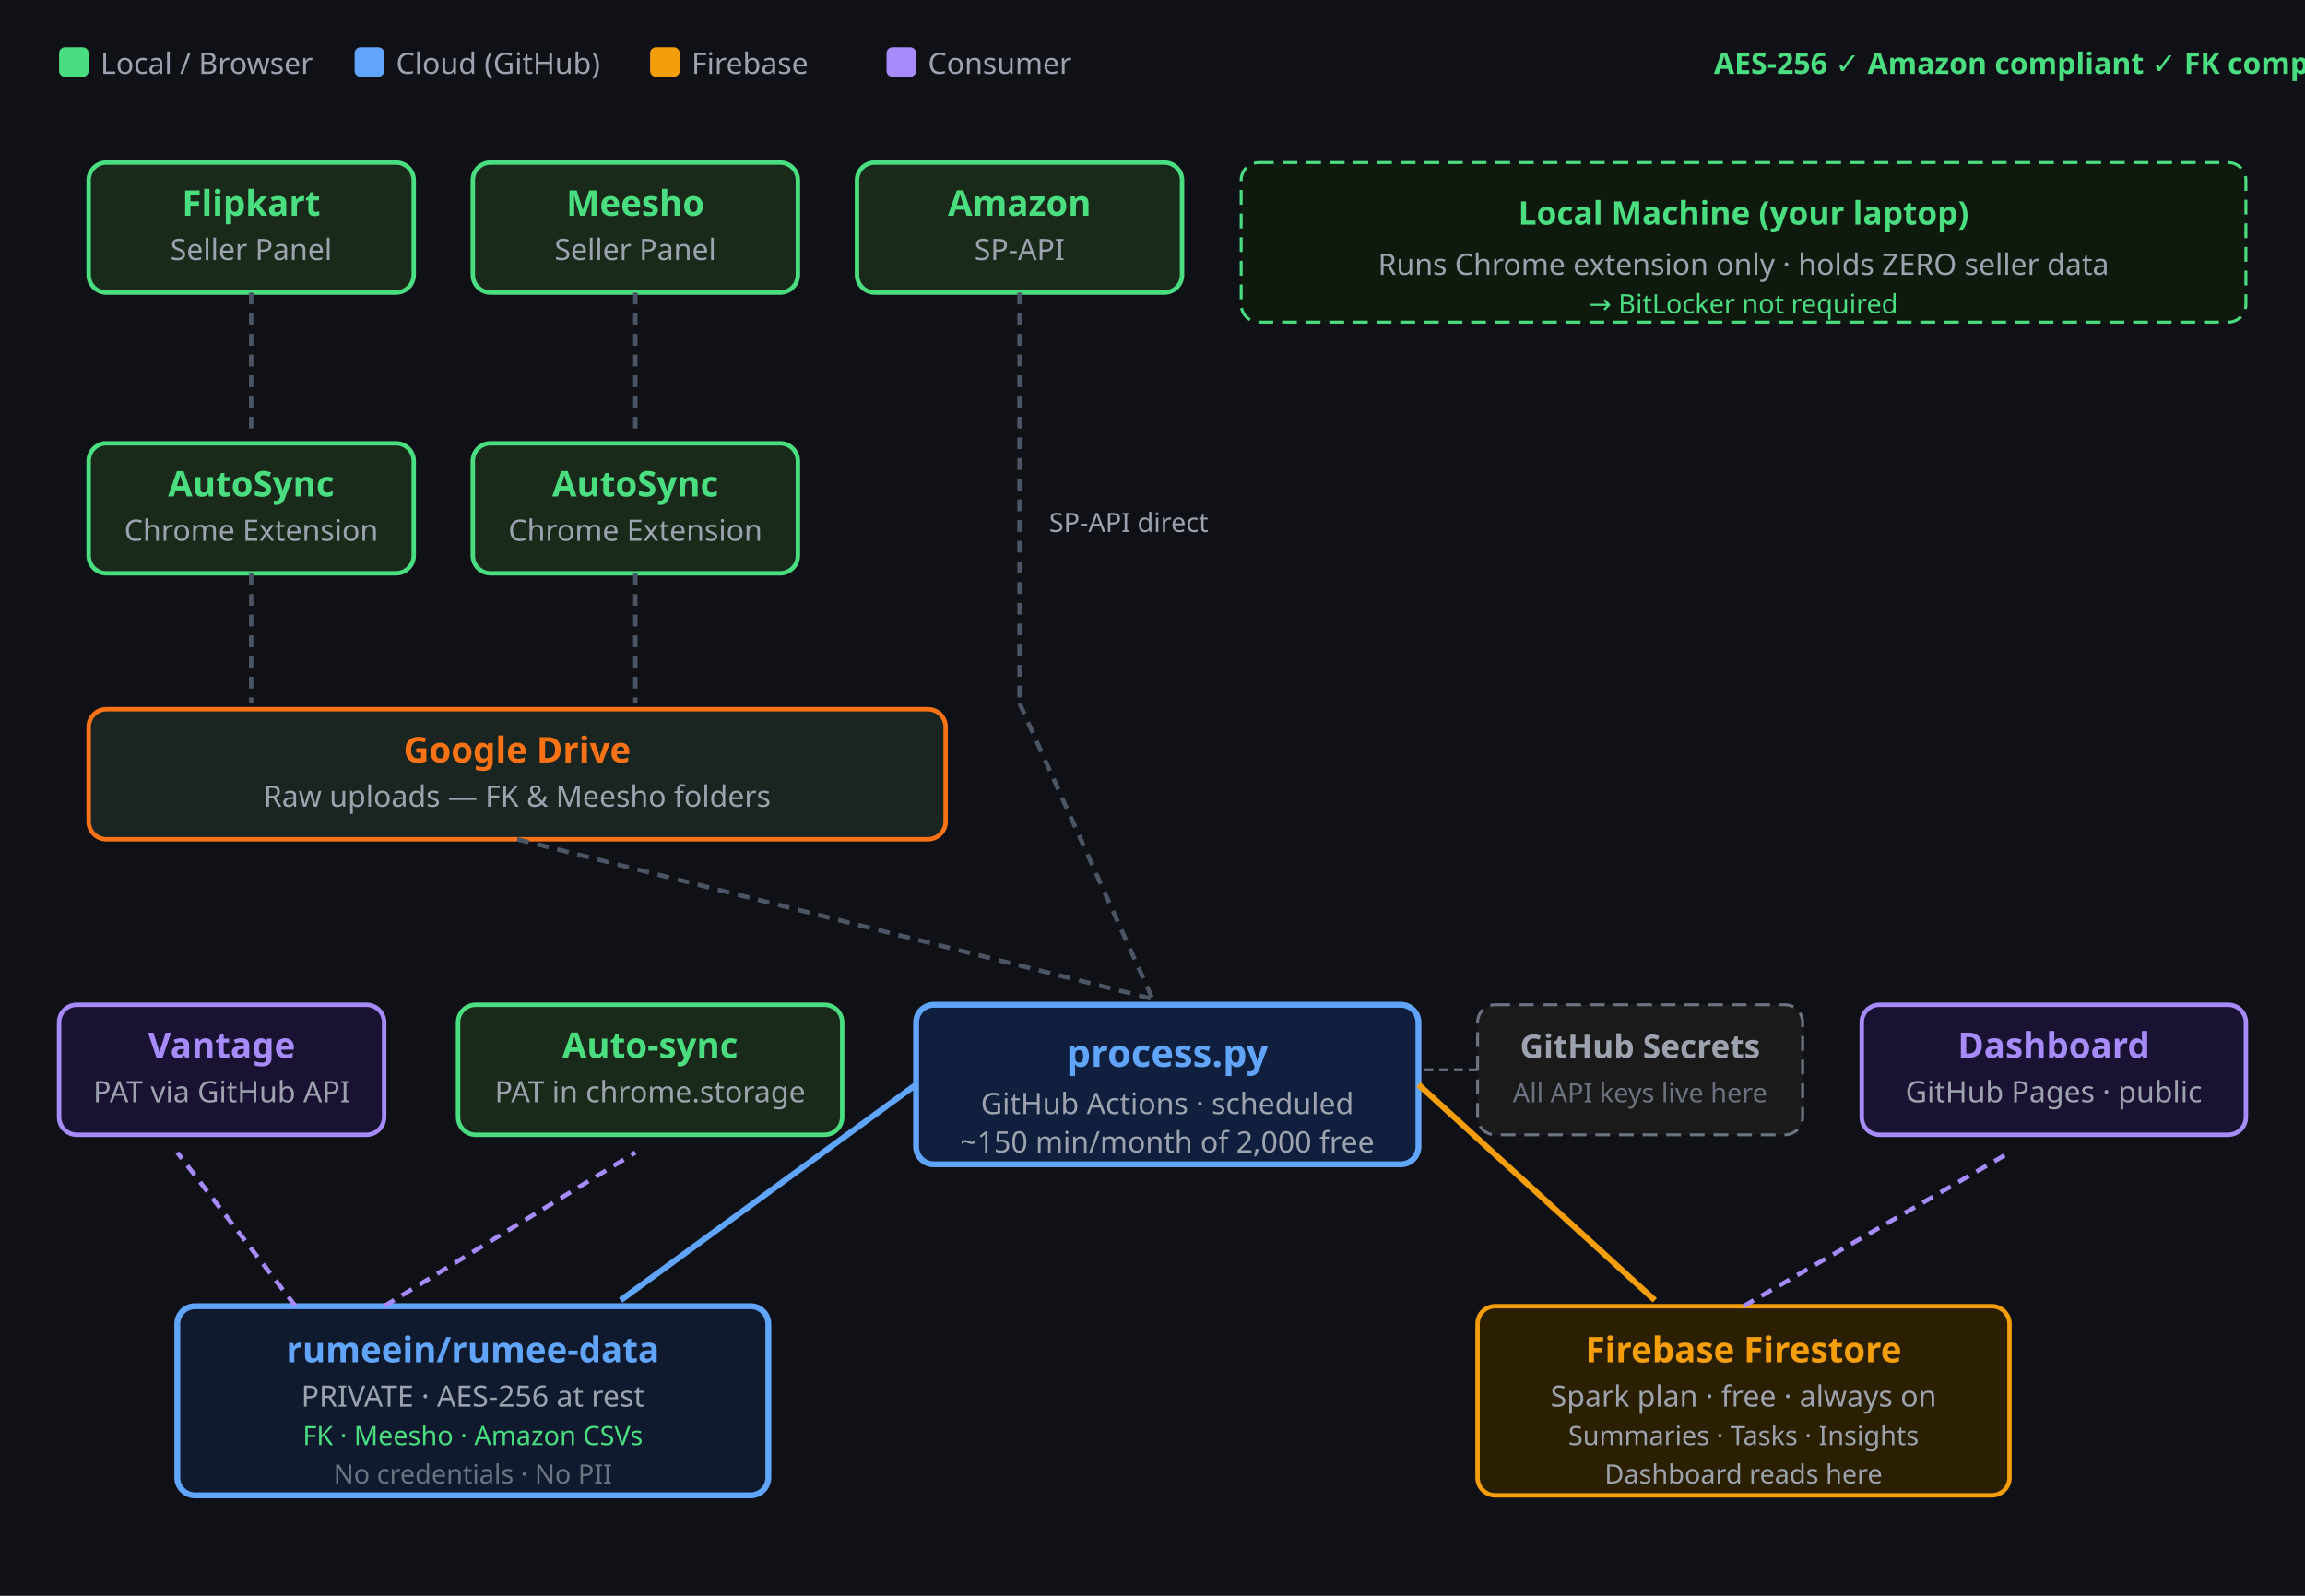
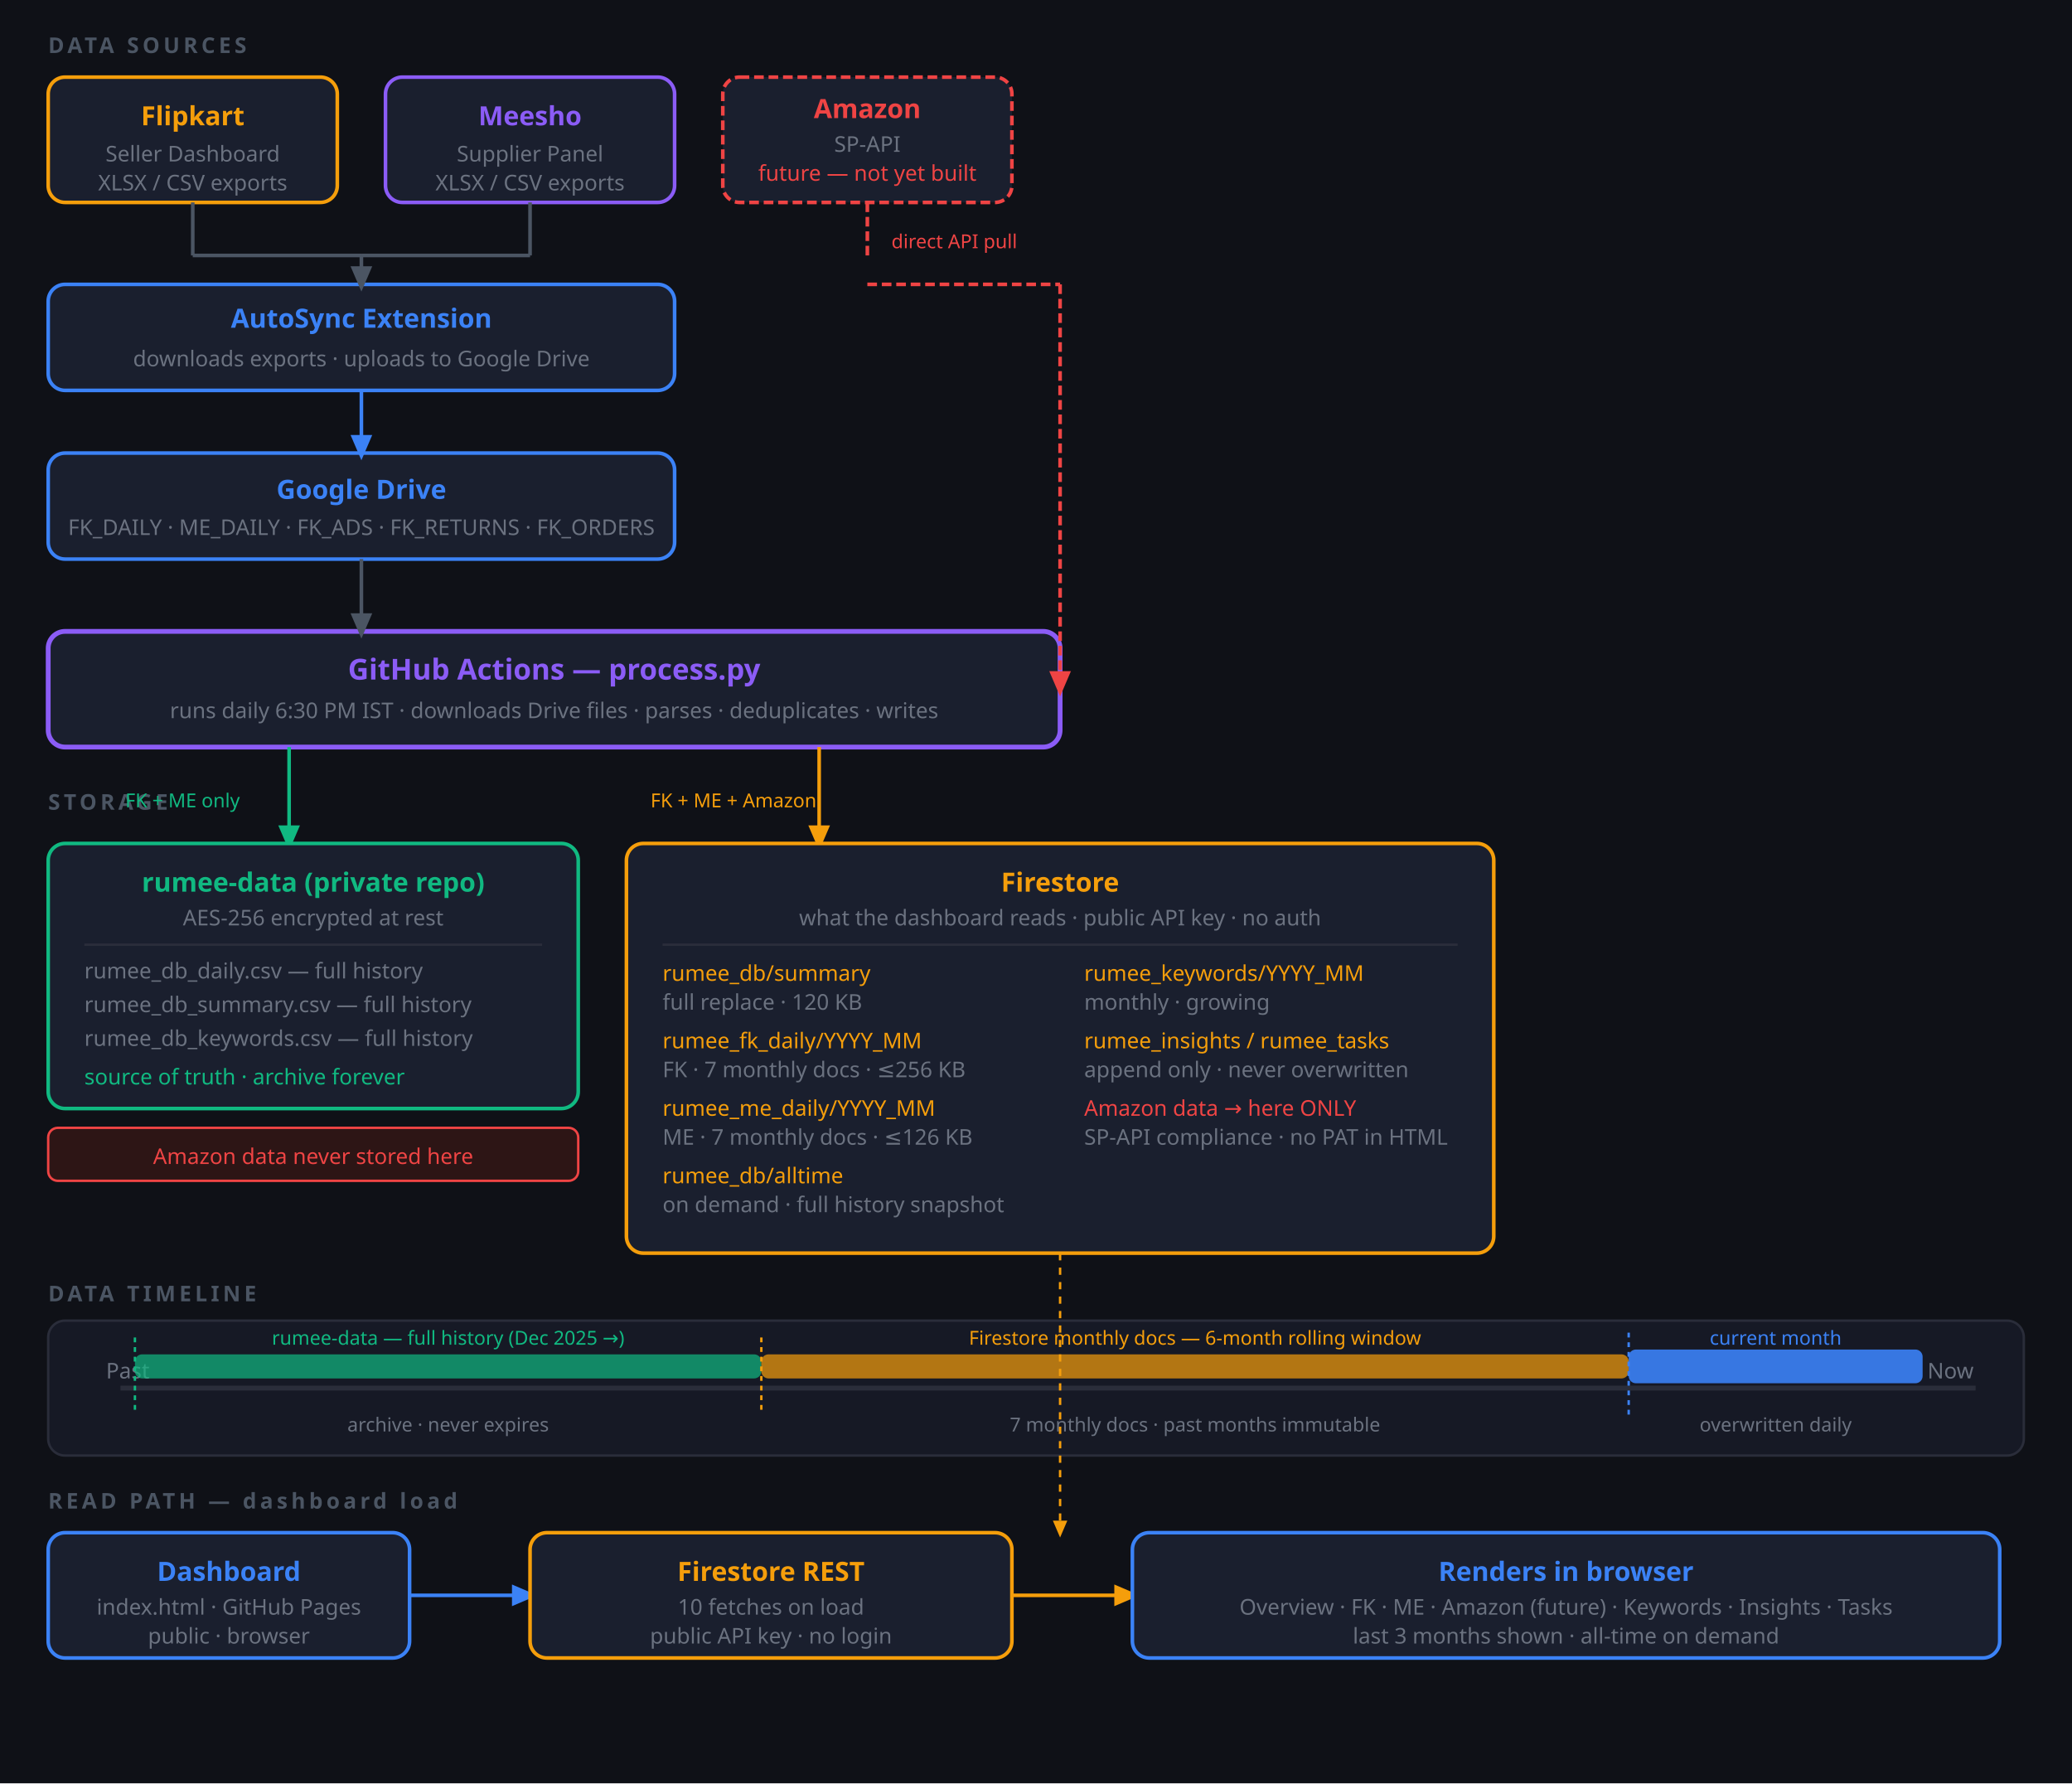
- <svg xmlns="http://www.w3.org/2000/svg" viewBox="0 0 780 540" role="img" font-family="system-ui, sans-serif" font-size="12">
-   <rect width="780" height="540" fill="#0f1117" />
-   <rect x="20" y="16" width="10" height="10" rx="2" fill="#4ade80" />
-   <text x="34" y="25" fill="#9ca3af" font-size="10">Local / Browser</text>
-   <rect x="120" y="16" width="10" height="10" rx="2" fill="#60a5fa" />
-   <text x="134" y="25" fill="#9ca3af" font-size="10">Cloud (GitHub)</text>
-   <rect x="220" y="16" width="10" height="10" rx="2" fill="#f59e0b" />
-   <text x="234" y="25" fill="#9ca3af" font-size="10">Firebase</text>
-   <rect x="300" y="16" width="10" height="10" rx="2" fill="#a78bfa" />
-   <text x="314" y="25" fill="#9ca3af" font-size="10">Consumer</text>
-   <text x="580" y="25" fill="#4ade80" font-size="10" font-weight="600">AES-256 ✓  Amazon compliant ✓  FK compliant ✓  Free ✓</text>
-   <rect x="30" y="55" width="110" height="44" rx="6" fill="#1a2a1a" stroke="#4ade80" stroke-width="1.5" />
-   <text x="85" y="73" text-anchor="middle" fill="#4ade80" font-weight="600">Flipkart</text>
-   <text x="85" y="88" text-anchor="middle" fill="#9ca3af" font-size="10">Seller Panel</text>
-   <rect x="160" y="55" width="110" height="44" rx="6" fill="#1a2a1a" stroke="#4ade80" stroke-width="1.5" />
-   <text x="215" y="73" text-anchor="middle" fill="#4ade80" font-weight="600">Meesho</text>
-   <text x="215" y="88" text-anchor="middle" fill="#9ca3af" font-size="10">Seller Panel</text>
-   <rect x="290" y="55" width="110" height="44" rx="6" fill="#1a2a1a" stroke="#4ade80" stroke-width="1.5" />
-   <text x="345" y="73" text-anchor="middle" fill="#4ade80" font-weight="600">Amazon</text>
-   <text x="345" y="88" text-anchor="middle" fill="#9ca3af" font-size="10">SP-API</text>
-   <rect x="420" y="55" width="340" height="54" rx="6" fill="#0f1a0f" stroke="#4ade80" stroke-width="1" stroke-dasharray="5,3" />
-   <text x="590" y="76" text-anchor="middle" fill="#4ade80" font-weight="600" font-size="11">Local Machine (your laptop)</text>
-   <text x="590" y="93" text-anchor="middle" fill="#9ca3af" font-size="10">Runs Chrome extension only · holds ZERO seller data</text>
-   <text x="590" y="106" text-anchor="middle" fill="#4ade80" font-size="9">→ BitLocker not required</text>
-   <line x1="85" y1="99" x2="85" y2="148" stroke="#4b5563" stroke-width="1.5" stroke-dasharray="4,3" />
-   <line x1="215" y1="99" x2="215" y2="148" stroke="#4b5563" stroke-width="1.5" stroke-dasharray="4,3" />
-   <line x1="345" y1="99" x2="345" y2="238" stroke="#4b5563" stroke-width="1.5" stroke-dasharray="4,3" />
-   <text x="355" y="180" fill="#9ca3af" font-size="9">SP-API direct</text>
-   <rect x="30" y="150" width="110" height="44" rx="6" fill="#1a2a1a" stroke="#4ade80" stroke-width="1.5" />
-   <text x="85" y="168" text-anchor="middle" fill="#4ade80" font-weight="600">AutoSync</text>
-   <text x="85" y="183" text-anchor="middle" fill="#9ca3af" font-size="10">Chrome Extension</text>
-   <rect x="160" y="150" width="110" height="44" rx="6" fill="#1a2a1a" stroke="#4ade80" stroke-width="1.5" />
-   <text x="215" y="168" text-anchor="middle" fill="#4ade80" font-weight="600">AutoSync</text>
-   <text x="215" y="183" text-anchor="middle" fill="#9ca3af" font-size="10">Chrome Extension</text>
-   <line x1="85" y1="194" x2="85" y2="238" stroke="#4b5563" stroke-width="1.5" stroke-dasharray="4,3" />
-   <line x1="215" y1="194" x2="215" y2="238" stroke="#4b5563" stroke-width="1.5" stroke-dasharray="4,3" />
-   <rect x="30" y="240" width="290" height="44" rx="6" fill="#1a2521" stroke="#f97316" stroke-width="1.5" />
-   <text x="175" y="258" text-anchor="middle" fill="#f97316" font-weight="600">Google Drive</text>
-   <text x="175" y="273" text-anchor="middle" fill="#9ca3af" font-size="10">Raw uploads — FK &amp; Meesho folders</text>
-   <line x1="175" y1="284" x2="390" y2="338" stroke="#4b5563" stroke-width="1.5" stroke-dasharray="4,3" />
-   <line x1="345" y1="238" x2="390" y2="338" stroke="#4b5563" stroke-width="1.5" stroke-dasharray="4,3" />
-   <rect x="310" y="340" width="170" height="54" rx="6" fill="#0f1f3d" stroke="#60a5fa" stroke-width="2" />
-   <text x="395" y="361" text-anchor="middle" fill="#60a5fa" font-weight="700" font-size="13">process.py</text>
-   <text x="395" y="377" text-anchor="middle" fill="#9ca3af" font-size="10">GitHub Actions · scheduled</text>
-   <text x="395" y="390" text-anchor="middle" fill="#9ca3af" font-size="10">~150 min/month of 2,000 free</text>
-   <line x1="310" y1="367" x2="210" y2="440" stroke="#60a5fa" stroke-width="2" />
-   <line x1="480" y1="367" x2="560" y2="440" stroke="#f59e0b" stroke-width="2" />
-   <rect x="60" y="442" width="200" height="64" rx="6" fill="#0f1a2e" stroke="#60a5fa" stroke-width="2" />
-   <text x="160" y="461" text-anchor="middle" fill="#60a5fa" font-weight="700">rumeein/rumee-data</text>
-   <text x="160" y="476" text-anchor="middle" fill="#9ca3af" font-size="10">PRIVATE · AES-256 at rest</text>
-   <text x="160" y="489" text-anchor="middle" fill="#4ade80" font-size="9">FK · Meesho · Amazon CSVs</text>
-   <text x="160" y="502" text-anchor="middle" fill="#6b7280" font-size="9">No credentials · No PII</text>
-   <rect x="500" y="442" width="180" height="64" rx="6" fill="#2a1f00" stroke="#f59e0b" stroke-width="1.5" />
-   <text x="590" y="461" text-anchor="middle" fill="#f59e0b" font-weight="700">Firebase Firestore</text>
-   <text x="590" y="476" text-anchor="middle" fill="#9ca3af" font-size="10">Spark plan · free · always on</text>
-   <text x="590" y="489" text-anchor="middle" fill="#9ca3af" font-size="9">Summaries · Tasks · Insights</text>
-   <text x="590" y="502" text-anchor="middle" fill="#9ca3af" font-size="9">Dashboard reads here</text>
-   <line x1="100" y1="442" x2="60" y2="390" stroke="#a78bfa" stroke-width="1.5" stroke-dasharray="4,3" />
-   <line x1="130" y1="442" x2="215" y2="390" stroke="#a78bfa" stroke-width="1.5" stroke-dasharray="4,3" />
-   <line x1="590" y1="442" x2="680" y2="390" stroke="#a78bfa" stroke-width="1.5" stroke-dasharray="4,3" />
-   <rect x="20" y="340" width="110" height="44" rx="6" fill="#1a1232" stroke="#a78bfa" stroke-width="1.5" />
-   <text x="75" y="358" text-anchor="middle" fill="#a78bfa" font-weight="600">Vantage</text>
-   <text x="75" y="373" text-anchor="middle" fill="#9ca3af" font-size="10">PAT via GitHub API</text>
-   <rect x="155" y="340" width="130" height="44" rx="6" fill="#1a2a1a" stroke="#4ade80" stroke-width="1.5" />
-   <text x="220" y="358" text-anchor="middle" fill="#4ade80" font-weight="600">Auto-sync</text>
-   <text x="220" y="373" text-anchor="middle" fill="#9ca3af" font-size="10">PAT in chrome.storage</text>
-   <rect x="630" y="340" width="130" height="44" rx="6" fill="#1a1232" stroke="#a78bfa" stroke-width="1.5" />
-   <text x="695" y="358" text-anchor="middle" fill="#a78bfa" font-weight="600">Dashboard</text>
-   <text x="695" y="373" text-anchor="middle" fill="#9ca3af" font-size="10">GitHub Pages · public</text>
-   <rect x="500" y="340" width="110" height="44" rx="6" fill="#1a1a1a" stroke="#6b7280" stroke-width="1" stroke-dasharray="5,3" />
-   <text x="555" y="358" text-anchor="middle" fill="#9ca3af" font-weight="600" font-size="11">GitHub Secrets</text>
-   <text x="555" y="373" text-anchor="middle" fill="#6b7280" font-size="9">All API keys live here</text>
-   <line x1="500" y1="362" x2="480" y2="362" stroke="#6b7280" stroke-width="1" stroke-dasharray="3,2" />
+ <svg xmlns="http://www.w3.org/2000/svg" viewBox="0 0 860 740" role="img" font-family="system-ui, sans-serif">
+   <defs>
+     <marker id="arr" markerWidth="7" markerHeight="7" refX="5" refY="3" orient="auto">
+       <path d="M0,0 L0,6 L7,3 z" fill="#4b5563" />
+     </marker>
+     <marker id="arr-blue" markerWidth="7" markerHeight="7" refX="5" refY="3" orient="auto">
+       <path d="M0,0 L0,6 L7,3 z" fill="#3b82f6" />
+     </marker>
+     <marker id="arr-amber" markerWidth="7" markerHeight="7" refX="5" refY="3" orient="auto">
+       <path d="M0,0 L0,6 L7,3 z" fill="#f59e0b" />
+     </marker>
+     <marker id="arr-green" markerWidth="7" markerHeight="7" refX="5" refY="3" orient="auto">
+       <path d="M0,0 L0,6 L7,3 z" fill="#10b981" />
+     </marker>
+     <marker id="arr-red" markerWidth="7" markerHeight="7" refX="5" refY="3" orient="auto">
+       <path d="M0,0 L0,6 L7,3 z" fill="#ef4444" />
+     </marker>
+   </defs>
+   <rect width="860" height="740" fill="#0f1117" />
+   <text x="20" y="22" font-size="9" fill="#4b5563" letter-spacing="1.5" font-weight="700">DATA SOURCES</text>
+   <rect x="20" y="32" width="120" height="52" rx="7" fill="#1a1f2e" stroke="#f59e0b" stroke-width="1.5" />
+   <text x="80" y="52" text-anchor="middle" font-size="11" font-weight="700" fill="#f59e0b">Flipkart</text>
+   <text x="80" y="67" text-anchor="middle" font-size="9" fill="#6b7280">Seller Dashboard</text>
+   <text x="80" y="79" text-anchor="middle" font-size="9" fill="#6b7280">XLSX / CSV exports</text>
+   <rect x="160" y="32" width="120" height="52" rx="7" fill="#1a1f2e" stroke="#8b5cf6" stroke-width="1.5" />
+   <text x="220" y="52" text-anchor="middle" font-size="11" font-weight="700" fill="#8b5cf6">Meesho</text>
+   <text x="220" y="67" text-anchor="middle" font-size="9" fill="#6b7280">Supplier Panel</text>
+   <text x="220" y="79" text-anchor="middle" font-size="9" fill="#6b7280">XLSX / CSV exports</text>
+   <rect x="300" y="32" width="120" height="52" rx="7" fill="#1a1f2e" stroke="#ef4444" stroke-width="1.5" stroke-dasharray="4 2" />
+   <text x="360" y="49" text-anchor="middle" font-size="11" font-weight="700" fill="#ef4444">Amazon</text>
+   <text x="360" y="63" text-anchor="middle" font-size="9" fill="#6b7280">SP-API</text>
+   <text x="360" y="75" text-anchor="middle" font-size="9" fill="#ef4444">future — not yet built</text>
+   <rect x="20" y="118" width="260" height="44" rx="7" fill="#1a1f2e" stroke="#3b82f6" stroke-width="1.5" />
+   <text x="150" y="136" text-anchor="middle" font-size="11" font-weight="700" fill="#3b82f6">AutoSync Extension</text>
+   <text x="150" y="152" text-anchor="middle" font-size="9" fill="#6b7280">downloads exports · uploads to Google Drive</text>
+   <line x1="80" y1="84" x2="80" y2="106" stroke="#4b5563" stroke-width="1.5" />
+   <line x1="80" y1="106" x2="150" y2="106" stroke="#4b5563" stroke-width="1.5" />
+   <line x1="220" y1="84" x2="220" y2="106" stroke="#4b5563" stroke-width="1.5" />
+   <line x1="220" y1="106" x2="150" y2="106" stroke="#4b5563" stroke-width="1.5" />
+   <line x1="150" y1="106" x2="150" y2="118" stroke="#4b5563" stroke-width="1.5" marker-end="url(#arr)" />
+   <line x1="360" y1="84" x2="360" y2="106" stroke="#ef4444" stroke-width="1.5" stroke-dasharray="4 2" />
+   <text x="370" y="103" font-size="8" fill="#ef4444">direct API pull</text>
+   <rect x="20" y="188" width="260" height="44" rx="7" fill="#1a1f2e" stroke="#3b82f6" stroke-width="1.5" />
+   <text x="150" y="207" text-anchor="middle" font-size="11" font-weight="700" fill="#3b82f6">Google Drive</text>
+   <text x="150" y="222" text-anchor="middle" font-size="9" fill="#6b7280">FK_DAILY · ME_DAILY · FK_ADS · FK_RETURNS · FK_ORDERS</text>
+   <line x1="150" y1="162" x2="150" y2="188" stroke="#3b82f6" stroke-width="1.5" marker-end="url(#arr-blue)" />
+   <rect x="20" y="262" width="420" height="48" rx="7" fill="#1a1f2e" stroke="#8b5cf6" stroke-width="2" />
+   <text x="230" y="282" text-anchor="middle" font-size="12" font-weight="700" fill="#8b5cf6">GitHub Actions — process.py</text>
+   <text x="230" y="298" text-anchor="middle" font-size="9" fill="#6b7280">runs daily 6:30 PM IST · downloads Drive files · parses · deduplicates · writes</text>
+   <line x1="150" y1="232" x2="150" y2="262" stroke="#4b5563" stroke-width="1.5" marker-end="url(#arr)" />
+   <line x1="360" y1="118" x2="440" y2="118" stroke="#ef4444" stroke-width="1.5" stroke-dasharray="4 2" />
+   <line x1="440" y1="118" x2="440" y2="286" stroke="#ef4444" stroke-width="1.5" stroke-dasharray="4 2" marker-end="url(#arr-red)" />
+   <text x="20" y="336" font-size="9" fill="#4b5563" letter-spacing="1.5" font-weight="700">STORAGE</text>
+   <line x1="120" y1="310" x2="120" y2="350" stroke="#10b981" stroke-width="1.5" marker-end="url(#arr-green)" />
+   <line x1="340" y1="310" x2="340" y2="350" stroke="#f59e0b" stroke-width="1.5" marker-end="url(#arr-amber)" />
+   <text x="52" y="335" font-size="8" fill="#10b981">FK + ME only</text>
+   <text x="270" y="335" font-size="8" fill="#f59e0b">FK + ME + Amazon</text>
+   <rect x="20" y="350" width="220" height="110" rx="7" fill="#1a1f2e" stroke="#10b981" stroke-width="1.5" />
+   <text x="130" y="370" text-anchor="middle" font-size="11" font-weight="700" fill="#10b981">rumee-data  (private repo)</text>
+   <text x="130" y="384" text-anchor="middle" font-size="9" fill="#6b7280">AES-256 encrypted at rest</text>
+   <line x1="35" y1="392" x2="225" y2="392" stroke="#2a2d3a" stroke-width="1" />
+   <text x="35" y="406" font-size="9" fill="#6b7280">rumee_db_daily.csv    — full history</text>
+   <text x="35" y="420" font-size="9" fill="#6b7280">rumee_db_summary.csv  — full history</text>
+   <text x="35" y="434" font-size="9" fill="#6b7280">rumee_db_keywords.csv — full history</text>
+   <text x="35" y="450" font-size="9" fill="#10b981">source of truth · archive forever</text>
+   <rect x="20" y="468" width="220" height="22" rx="4" fill="#2d1515" stroke="#ef4444" stroke-width="1" />
+   <text x="130" y="483" text-anchor="middle" font-size="9" fill="#ef4444">Amazon data never stored here</text>
+   <rect x="260" y="350" width="360" height="170" rx="7" fill="#1a1f2e" stroke="#f59e0b" stroke-width="1.5" />
+   <text x="440" y="370" text-anchor="middle" font-size="11" font-weight="700" fill="#f59e0b">Firestore</text>
+   <text x="440" y="384" text-anchor="middle" font-size="9" fill="#6b7280">what the dashboard reads · public API key · no auth</text>
+   <line x1="275" y1="392" x2="605" y2="392" stroke="#2a2d3a" stroke-width="1" />
+   <text x="275" y="407" font-size="9" fill="#f59e0b">rumee_db/summary</text>
+   <text x="275" y="419" font-size="9" fill="#6b7280">full replace · 120 KB</text>
+   <text x="275" y="435" font-size="9" fill="#f59e0b">rumee_fk_daily/YYYY_MM</text>
+   <text x="275" y="447" font-size="9" fill="#6b7280">FK · 7 monthly docs · ≤256 KB</text>
+   <text x="275" y="463" font-size="9" fill="#f59e0b">rumee_me_daily/YYYY_MM</text>
+   <text x="275" y="475" font-size="9" fill="#6b7280">ME · 7 monthly docs · ≤126 KB</text>
+   <text x="450" y="407" font-size="9" fill="#f59e0b">rumee_keywords/YYYY_MM</text>
+   <text x="450" y="419" font-size="9" fill="#6b7280">monthly · growing</text>
+   <text x="450" y="435" font-size="9" fill="#f59e0b">rumee_insights / rumee_tasks</text>
+   <text x="450" y="447" font-size="9" fill="#6b7280">append only · never overwritten</text>
+   <text x="450" y="463" font-size="9" fill="#ef4444">Amazon data → here ONLY</text>
+   <text x="450" y="475" font-size="9" fill="#6b7280">SP-API compliance · no PAT in HTML</text>
+   <text x="275" y="491" font-size="9" fill="#f59e0b">rumee_db/alltime</text>
+   <text x="275" y="503" font-size="9" fill="#6b7280">on demand · full history snapshot</text>
+   <text x="20" y="540" font-size="9" fill="#4b5563" letter-spacing="1.5" font-weight="700">DATA TIMELINE</text>
+   <rect x="20" y="548" width="820" height="56" rx="7" fill="#161925" stroke="#2a2d3a" stroke-width="1" />
+   <line x1="50" y1="576" x2="820" y2="576" stroke="#2a2d3a" stroke-width="2" />
+   <text x="44" y="572" font-size="9" fill="#6b7280">Past</text>
+   <text x="800" y="572" font-size="9" fill="#6b7280">Now</text>
+   <rect x="56" y="562" width="260" height="10" rx="3" fill="#10b981" opacity="0.7" />
+   <text x="186" y="558" text-anchor="middle" font-size="8" fill="#10b981">rumee-data — full history (Dec 2025 →)</text>
+   <text x="186" y="594" text-anchor="middle" font-size="8" fill="#6b7280">archive · never expires</text>
+   <rect x="316" y="562" width="360" height="10" rx="3" fill="#f59e0b" opacity="0.7" />
+   <text x="496" y="558" text-anchor="middle" font-size="8" fill="#f59e0b">Firestore monthly docs — 6-month rolling window</text>
+   <text x="496" y="594" text-anchor="middle" font-size="8" fill="#6b7280">7 monthly docs · past months immutable</text>
+   <rect x="676" y="560" width="122" height="14" rx="3" fill="#3b82f6" opacity="0.9" />
+   <text x="737" y="558" text-anchor="middle" font-size="8" fill="#3b82f6">current month</text>
+   <text x="737" y="594" text-anchor="middle" font-size="8" fill="#6b7280">overwritten daily</text>
+   <line x1="56" y1="555" x2="56" y2="585" stroke="#10b981" stroke-width="1" stroke-dasharray="2 2" />
+   <line x1="316" y1="555" x2="316" y2="585" stroke="#f59e0b" stroke-width="1" stroke-dasharray="2 2" />
+   <line x1="676" y1="553" x2="676" y2="587" stroke="#3b82f6" stroke-width="1" stroke-dasharray="2 2" />
+   <text x="20" y="626" font-size="9" fill="#4b5563" letter-spacing="1.5" font-weight="700">READ PATH — dashboard load</text>
+   <rect x="20" y="636" width="150" height="52" rx="7" fill="#1a1f2e" stroke="#3b82f6" stroke-width="1.5" />
+   <text x="95" y="656" text-anchor="middle" font-size="11" font-weight="700" fill="#3b82f6">Dashboard</text>
+   <text x="95" y="670" text-anchor="middle" font-size="9" fill="#6b7280">index.html · GitHub Pages</text>
+   <text x="95" y="682" text-anchor="middle" font-size="9" fill="#6b7280">public · browser</text>
+   <line x1="170" y1="662" x2="220" y2="662" stroke="#3b82f6" stroke-width="1.5" marker-end="url(#arr-blue)" />
+   <rect x="220" y="636" width="200" height="52" rx="7" fill="#1a1f2e" stroke="#f59e0b" stroke-width="1.5" />
+   <text x="320" y="656" text-anchor="middle" font-size="11" font-weight="700" fill="#f59e0b">Firestore REST</text>
+   <text x="320" y="670" text-anchor="middle" font-size="9" fill="#6b7280">10 fetches on load</text>
+   <text x="320" y="682" text-anchor="middle" font-size="9" fill="#6b7280">public API key · no login</text>
+   <line x1="420" y1="662" x2="470" y2="662" stroke="#f59e0b" stroke-width="1.5" marker-end="url(#arr-amber)" />
+   <rect x="470" y="636" width="360" height="52" rx="7" fill="#1a1f2e" stroke="#3b82f6" stroke-width="1.5" />
+   <text x="650" y="656" text-anchor="middle" font-size="11" font-weight="700" fill="#3b82f6">Renders in browser</text>
+   <text x="650" y="670" text-anchor="middle" font-size="9" fill="#6b7280">Overview · FK · ME · Amazon (future) · Keywords · Insights · Tasks</text>
+   <text x="650" y="682" text-anchor="middle" font-size="9" fill="#6b7280">last 3 months shown · all-time on demand</text>
+   <line x1="440" y1="520" x2="440" y2="636" stroke="#f59e0b" stroke-width="1" stroke-dasharray="3 3" marker-end="url(#arr-amber)" />
</svg>
